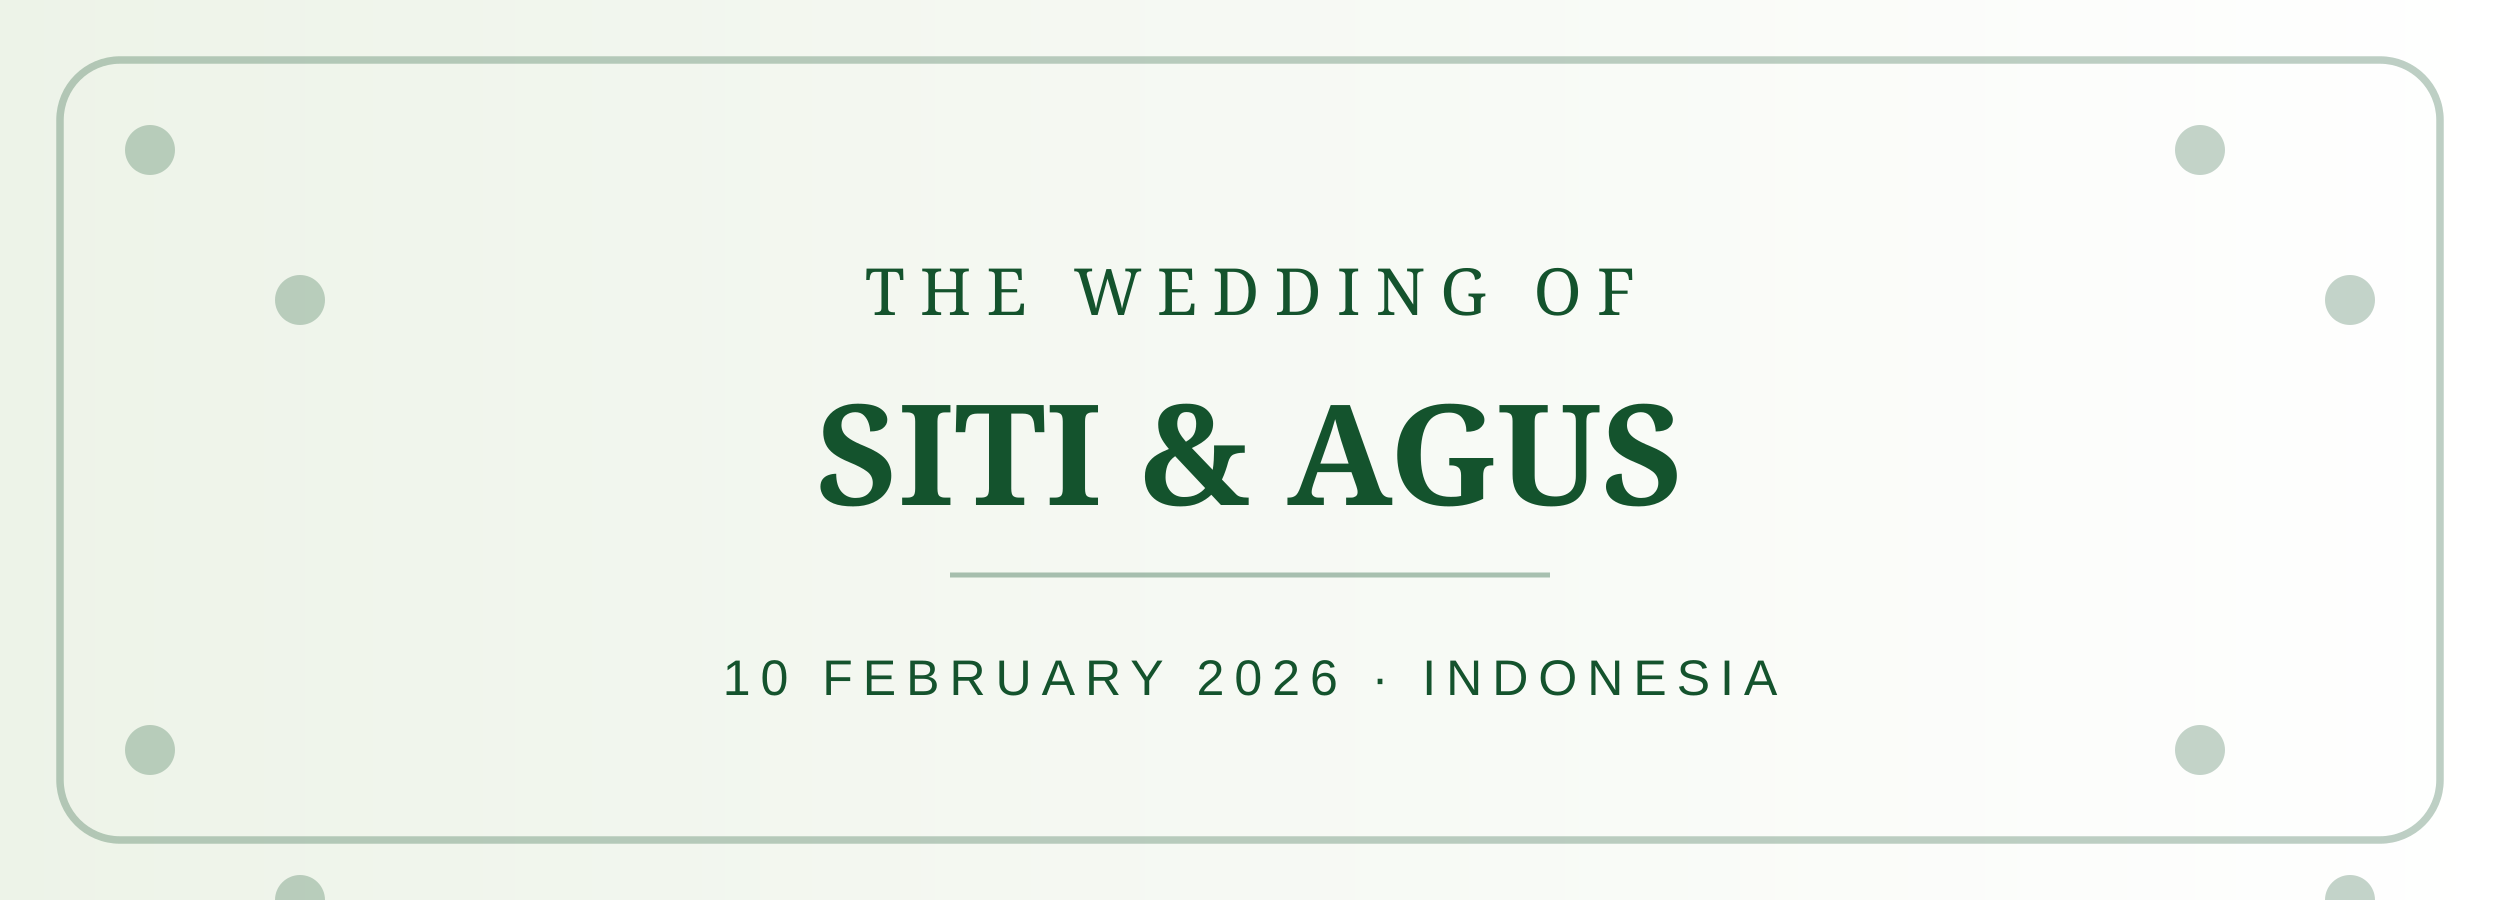
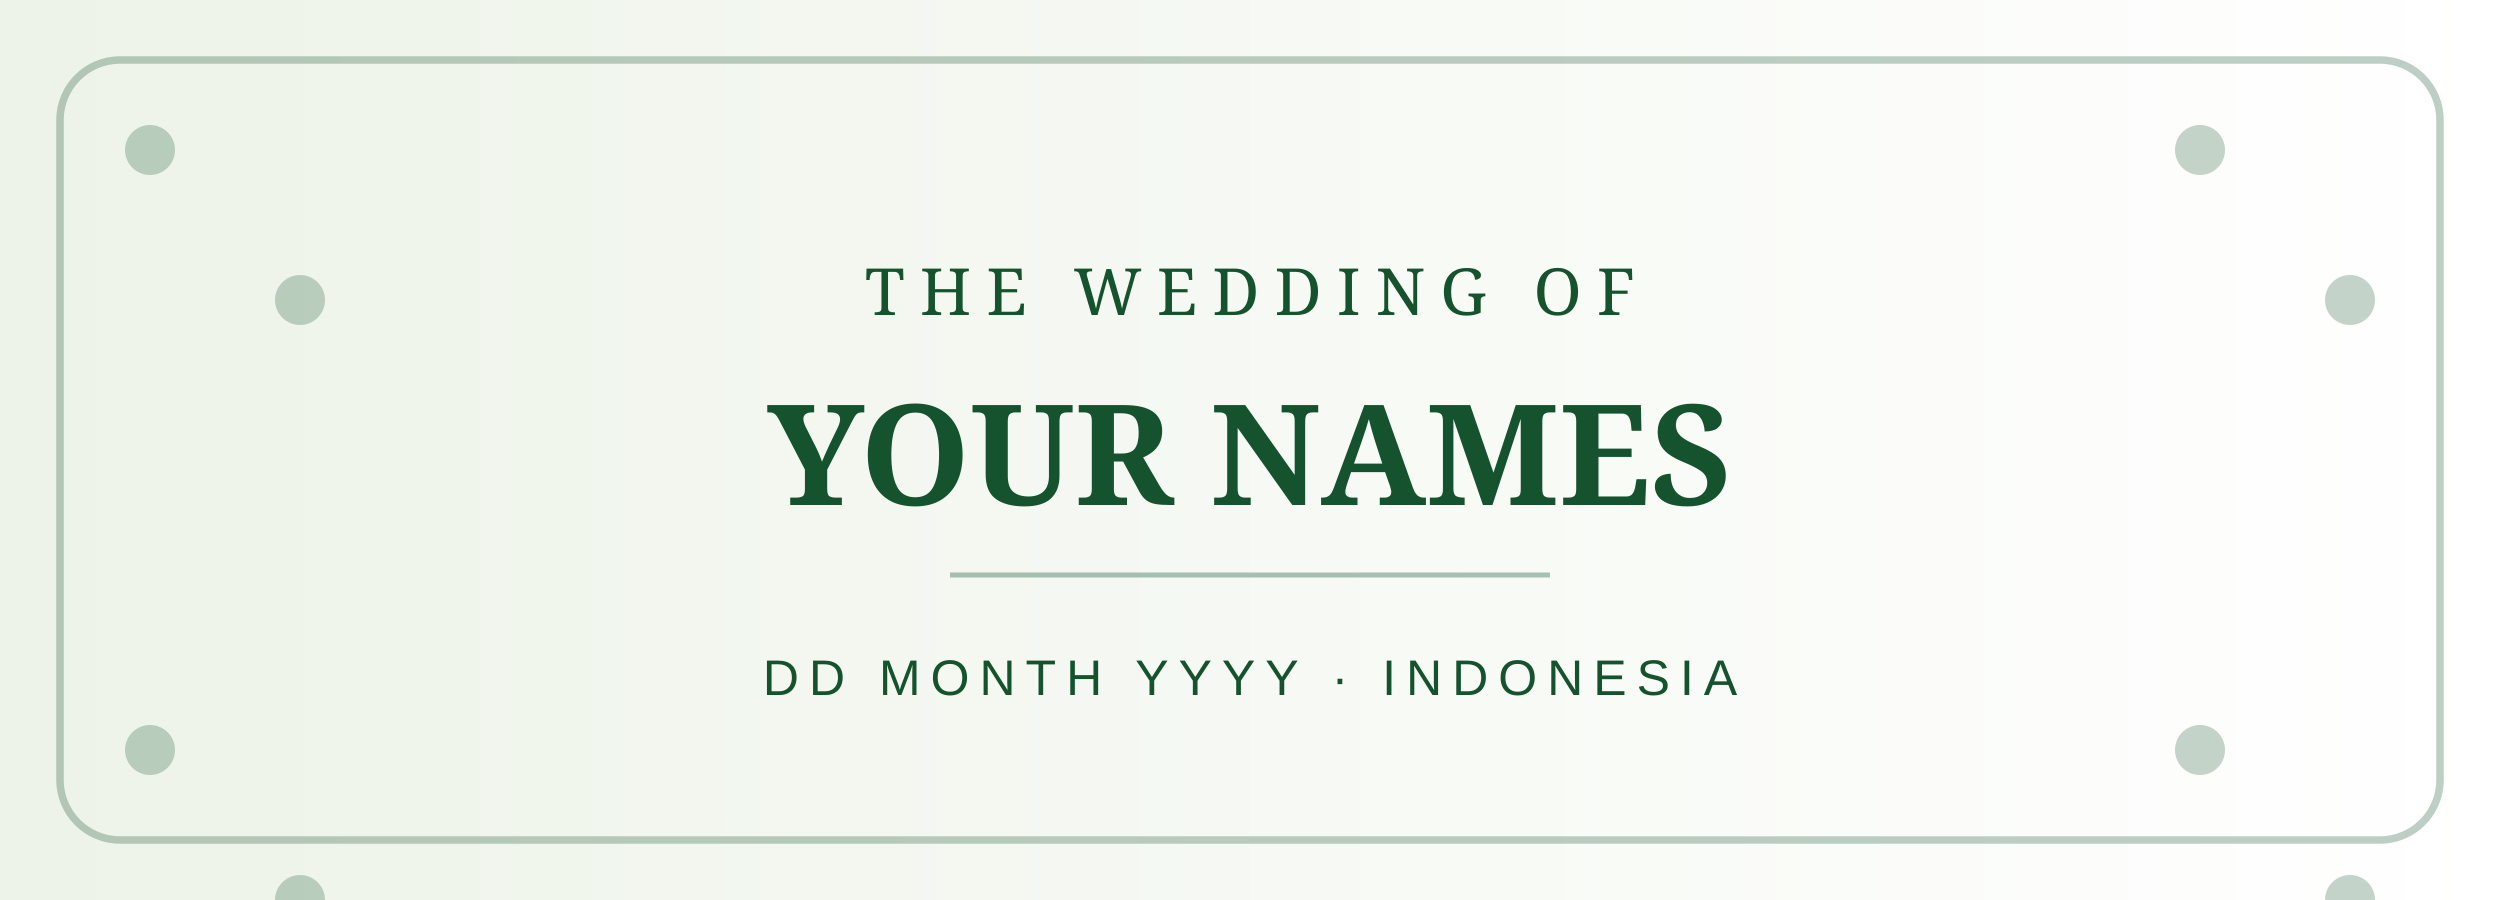
<svg xmlns="http://www.w3.org/2000/svg" viewBox="0 0 500 180" role="img" aria-label="Nusantara wedding invitation visual">
  <defs>
    <linearGradient id="g" x1="0" x2="1">
      <stop stop-color="#edf3e8" />
      <stop offset="1" stop-color="#ffffff" />
    </linearGradient>
  </defs>
  <rect width="500" height="180" fill="url(#g)" />
  <circle cx="30" cy="30" r="5" fill="#14532d" opacity=".25" />
  <circle cx="60" cy="60" r="5" fill="#14532d" opacity=".25" />
  <circle cx="440" cy="30" r="5" fill="#14532d" opacity=".25" />
  <circle cx="470" cy="60" r="5" fill="#14532d" opacity=".25" />
  <circle cx="30" cy="150" r="5" fill="#14532d" opacity=".25" />
  <circle cx="60" cy="180" r="5" fill="#14532d" opacity=".25" />
  <circle cx="440" cy="150" r="5" fill="#14532d" opacity=".25" />
  <circle cx="470" cy="180" r="5" fill="#14532d" opacity=".25" />
  <rect x="12" y="12" width="476" height="156" rx="12" fill="none" stroke="#14532d" stroke-width="1.5" opacity=".28" />
  <text x="250" y="63" text-anchor="middle" font-family="Georgia,serif" font-size="13" fill="#14532d" letter-spacing="3">THE WEDDING OF</text>
-   <text x="250" y="101" text-anchor="middle" font-family="Georgia,serif" font-size="28" font-weight="700" fill="#14532d">SITI &amp; AGUS</text>
+   <text x="250" y="101" text-anchor="middle" font-family="Georgia,serif" font-size="28" font-weight="700" fill="#14532d">YOUR NAMES</text>
  <line x1="190" y1="115" x2="310" y2="115" stroke="#14532d" opacity=".35" />
-   <text x="250" y="139" text-anchor="middle" font-family="Arial,sans-serif" font-size="10" fill="#14532d" letter-spacing="2">10 FEBRUARY 2026 · INDONESIA</text>
+   <text x="250" y="139" text-anchor="middle" font-family="Arial,sans-serif" font-size="10" fill="#14532d" letter-spacing="2">DD MONTH YYYY · INDONESIA</text>
</svg>
